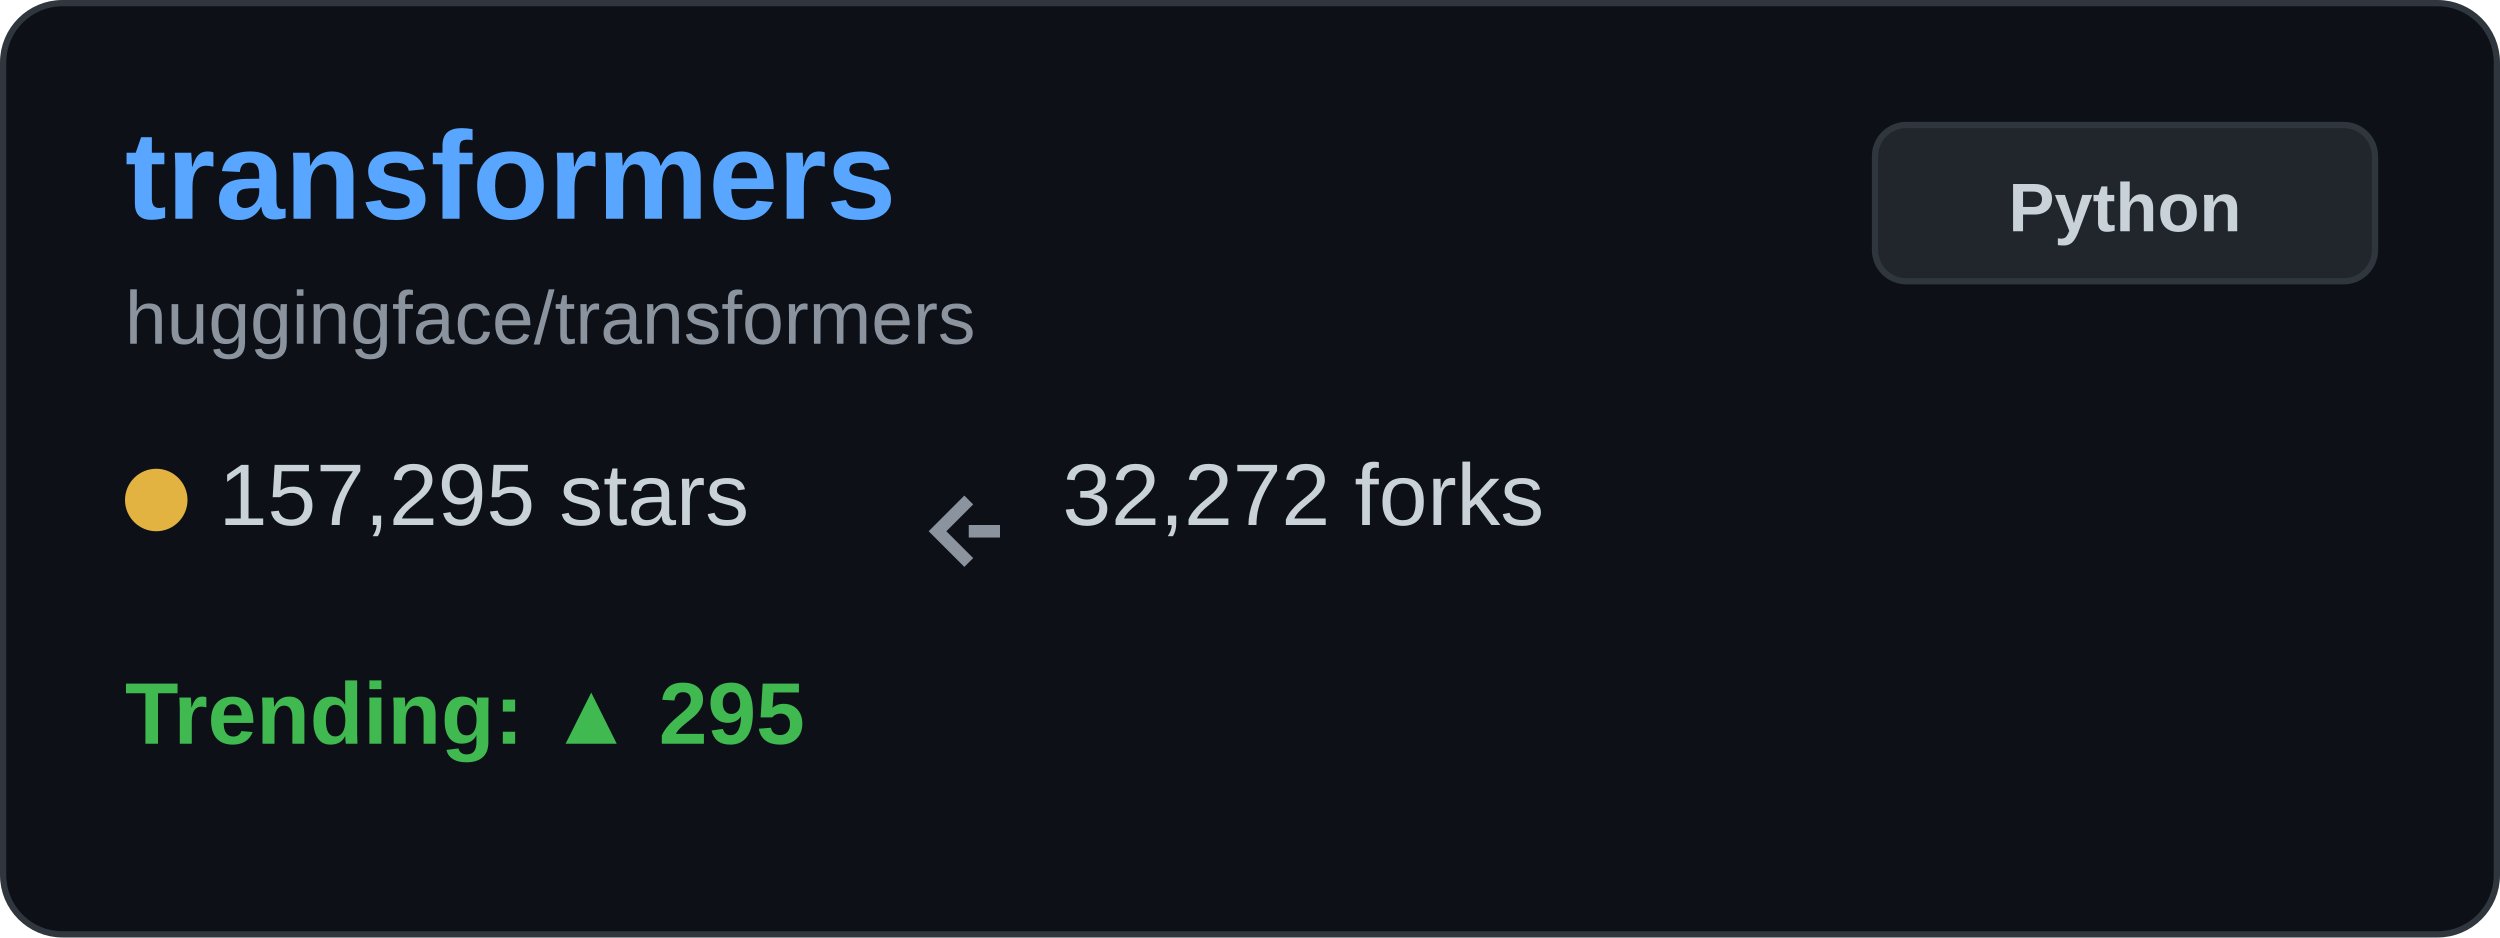
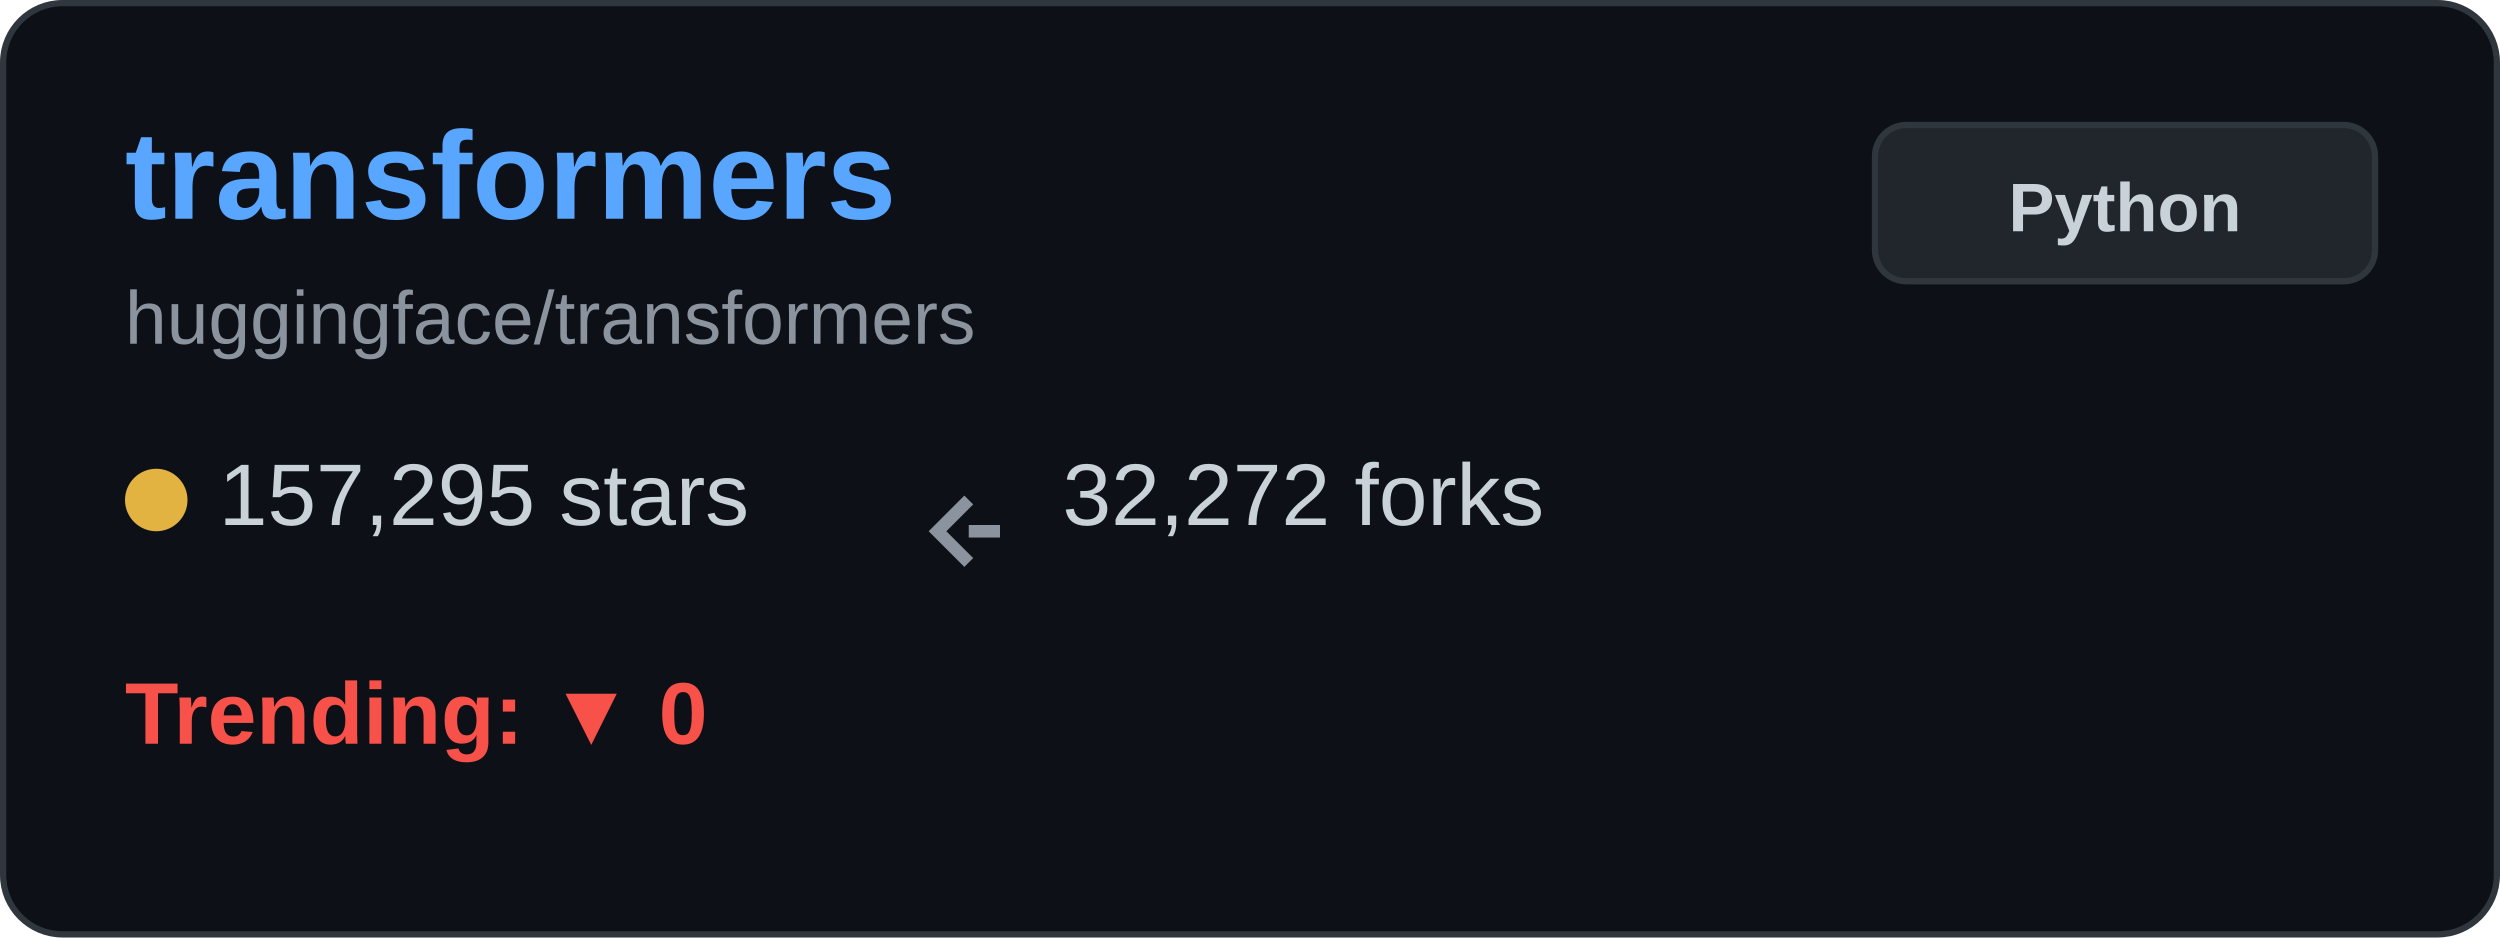
<svg xmlns="http://www.w3.org/2000/svg" width="400" height="150" viewBox="0 0 400 150" fill="none">
  <rect x="0.5" y="0.5" width="399" height="149" rx="9.5" fill="#0d1117" stroke="#30363d" />
  <text x="20" y="35" font-family="Arial, sans-serif" font-size="20" font-weight="bold" fill="#58a6ff">transformers</text>
  <text x="20" y="55" font-family="Arial, sans-serif" font-size="12" fill="#8b949e">huggingface/transformers</text>
  <g transform="translate(20, 80)">
    <circle cx="5" cy="0" r="5" fill="#e3b341" />
    <text x="15" y="4" font-family="Arial, sans-serif" font-size="14" fill="#c9d1d9">157,295 stars</text>
  </g>
  <g transform="translate(150, 80)">
    <path d="M5 0 L0 5 L5 10 M5 5 L10 5" stroke="#8b949e" stroke-width="2" fill="none" />
    <text x="20" y="4" font-family="Arial, sans-serif" font-size="14" fill="#c9d1d9">32,272 forks</text>
  </g>
  <g transform="translate(20, 115)">
-     <text x="0" y="4" font-family="Arial, sans-serif" font-size="14" font-weight="bold" fill="#3fb950">Trending: ▲ 295</text>
+     <text x="0" y="4" font-family="Arial, sans-serif" font-size="14" font-weight="bold" fill="#f85149">Trending: ▼ 0</text>
  </g>
  <rect x="300" y="20" width="80" height="25" rx="5" fill="#21262d" stroke="#30363d" />
  <text x="340" y="37" font-family="Arial, sans-serif" font-size="11" font-weight="bold" fill="#c9d1d9" text-anchor="middle">Python</text>
</svg>
